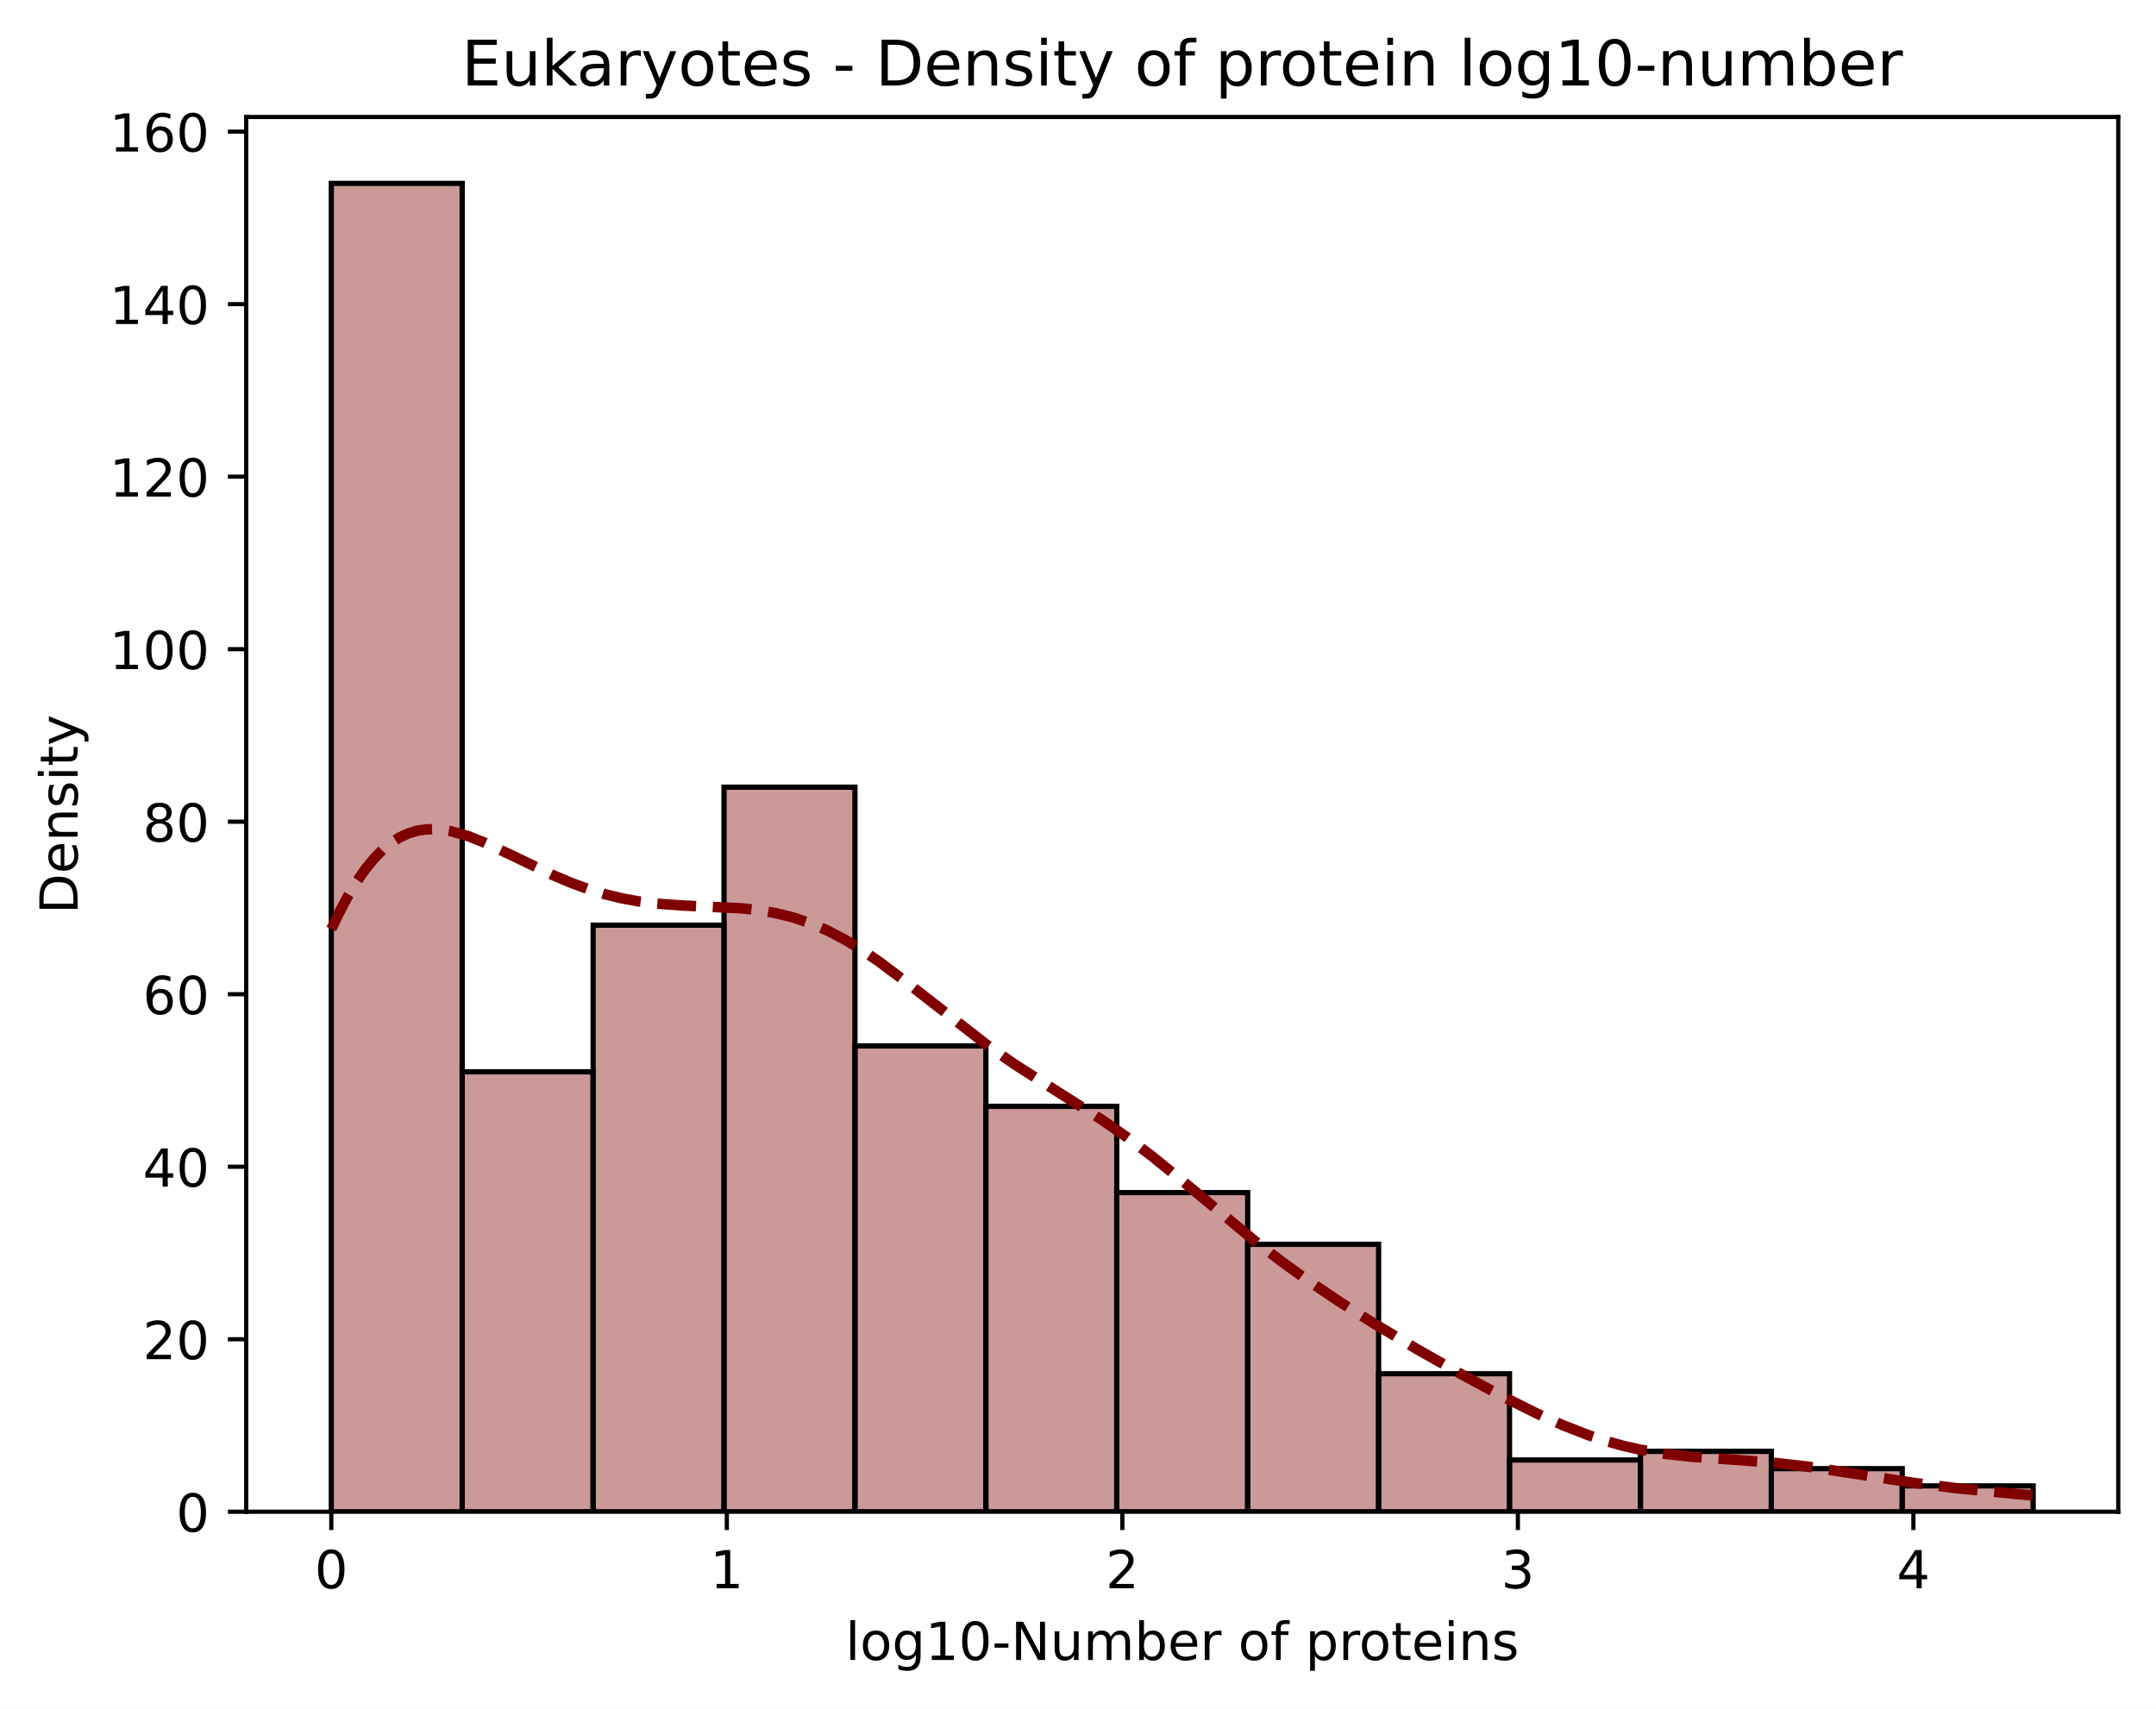
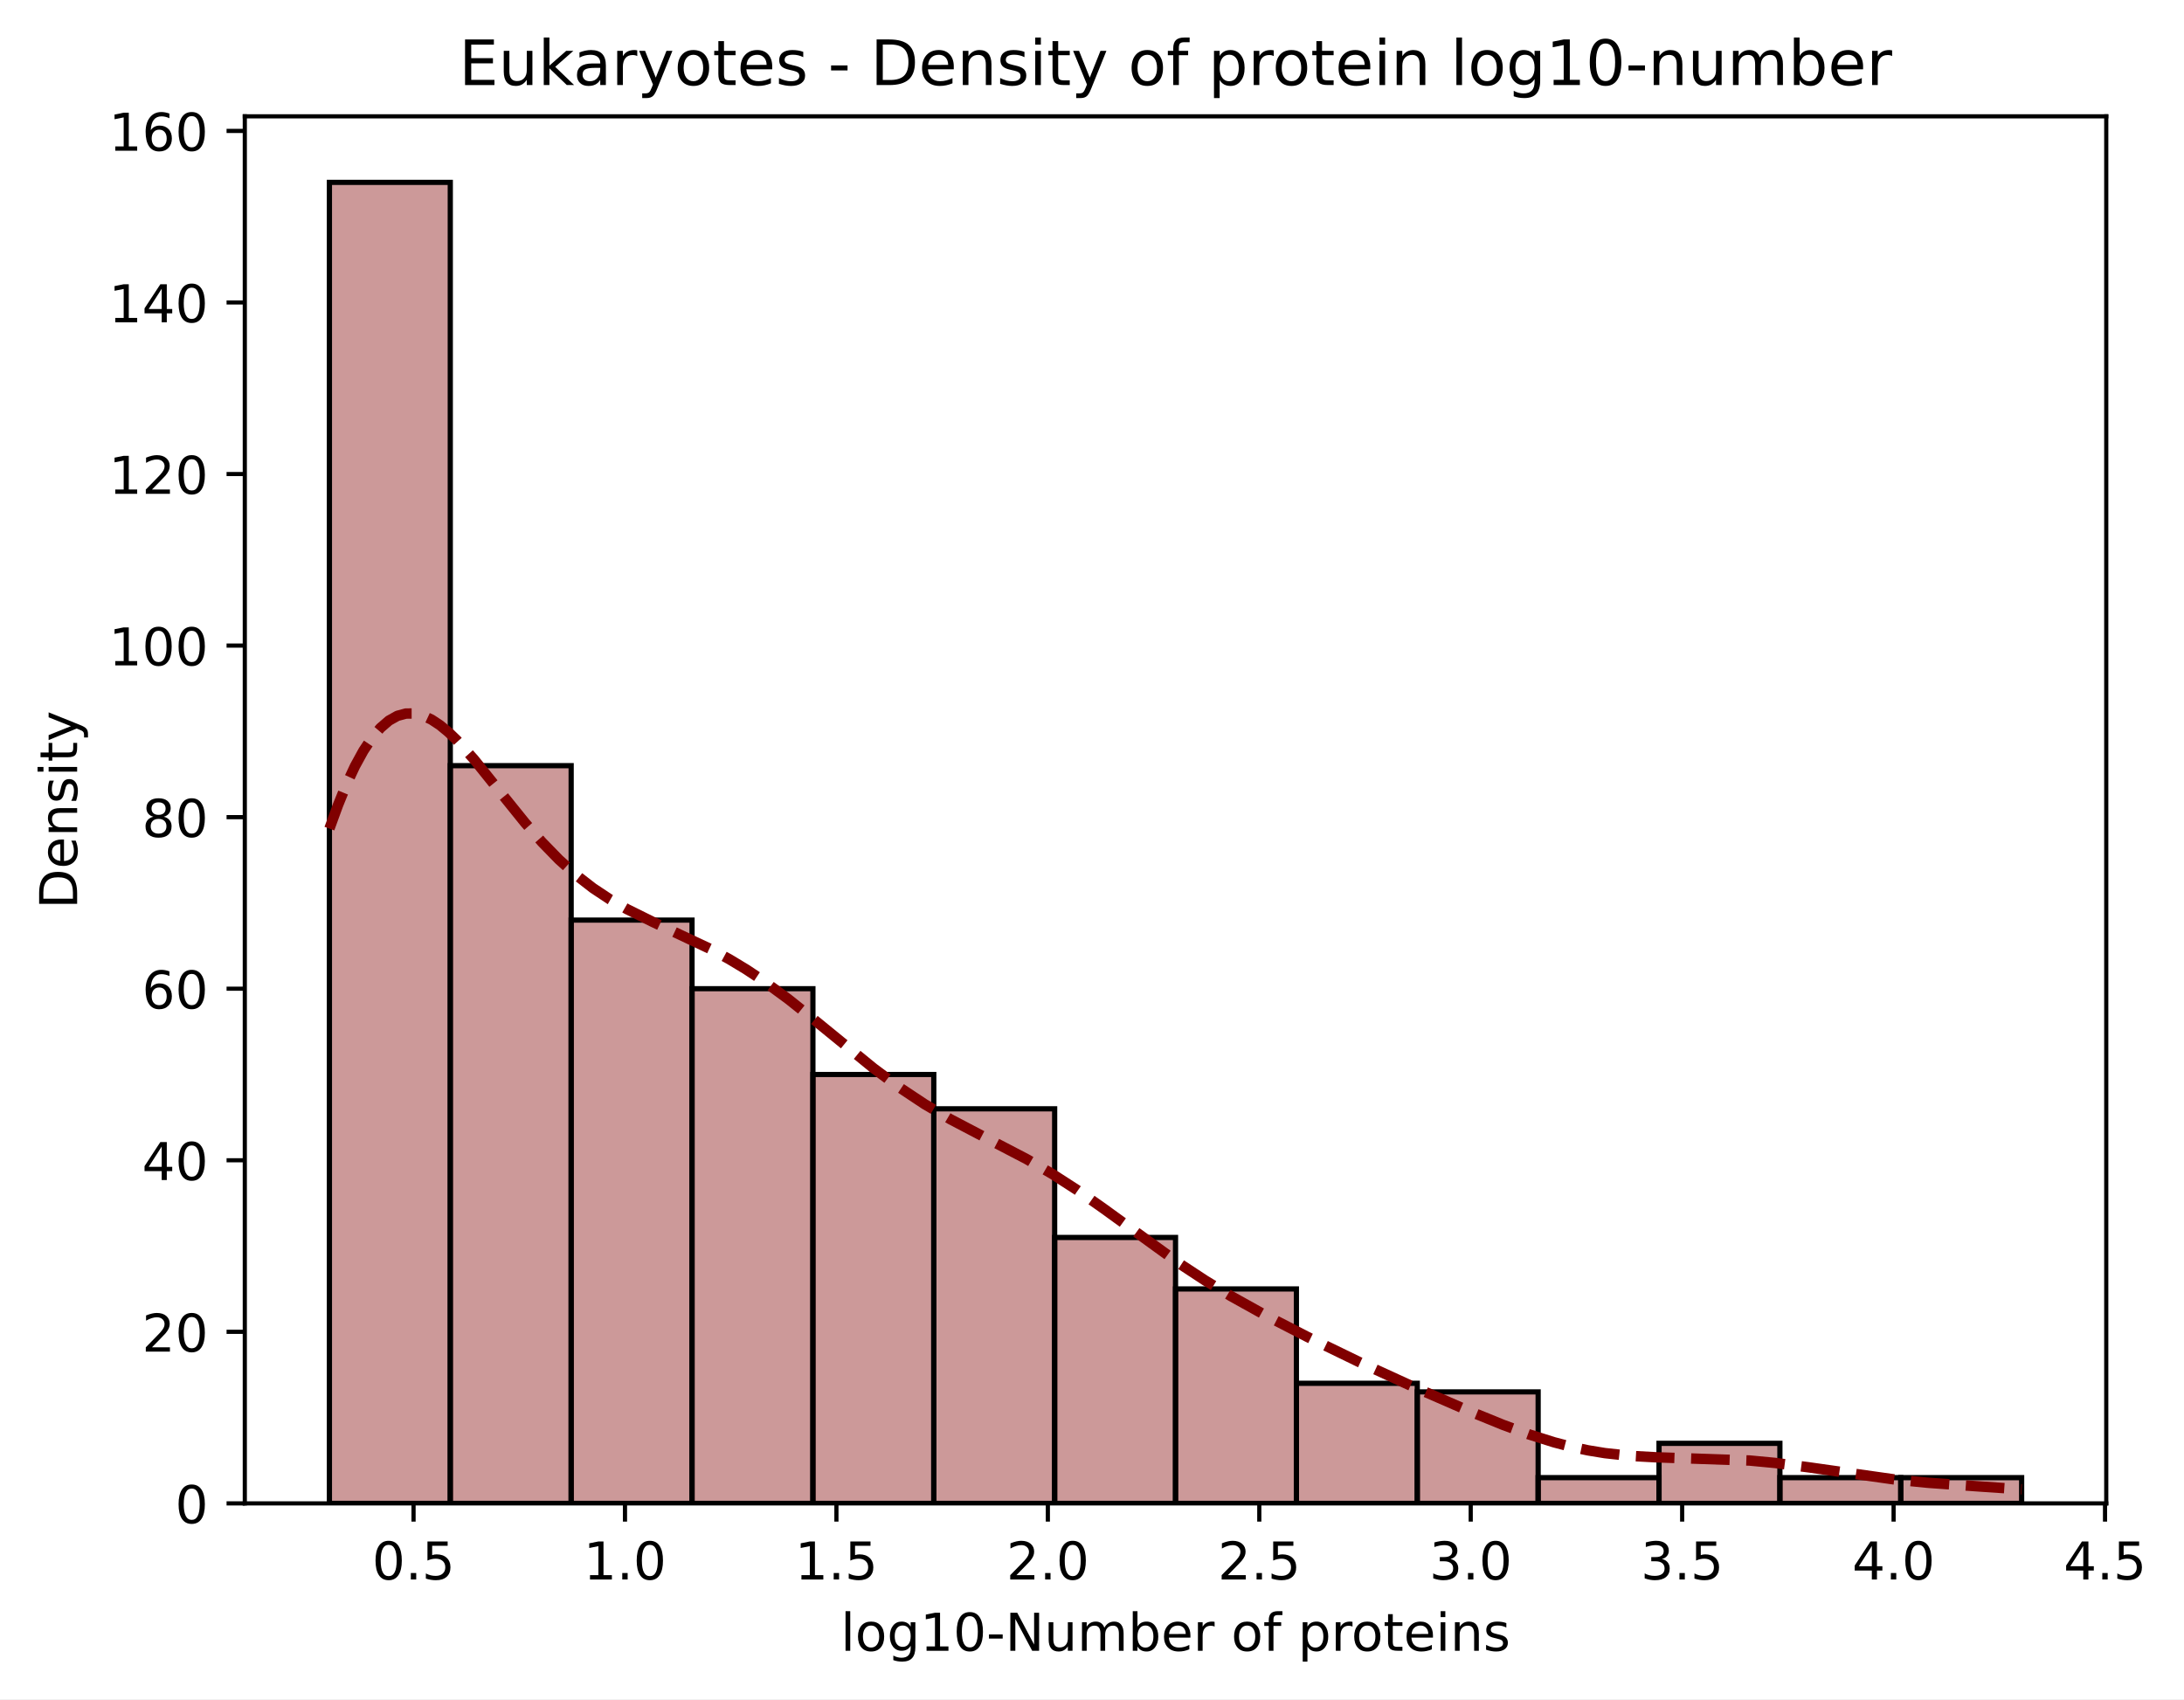
- <svg xmlns="http://www.w3.org/2000/svg" xmlns:xlink="http://www.w3.org/1999/xlink" width="411.286pt" height="325.986pt" viewBox="0 0 411.286 325.986" version="1.1">
+ <svg xmlns="http://www.w3.org/2000/svg" xmlns:xlink="http://www.w3.org/1999/xlink" width="419.002pt" height="325.986pt" viewBox="0 0 419.002 325.986" version="1.1">
  <defs>
    <style type="text/css">*{stroke-linejoin: round; stroke-linecap: butt}</style>
  </defs>
  <g id="figure_1">
    <g id="patch_1">
-       <path d="M 0 325.986  L 411.286 325.986  L 411.286 0  L 0 0  z " style="fill: #ffffff" />
+       <path d="M 0 325.986  L 419.002 325.986  L 419.002 0  L 0 0  z " style="fill: #ffffff" />
    </g>
    <g id="axes_1">
      <g id="patch_2">
        <path d="M 46.966 288.43  L 404.086 288.43  L 404.086 22.318  L 46.966 22.318  z " style="fill: #ffffff" />
      </g>
      <g id="patch_3">
-         <path d="M 63.198 288.43  L 88.172 288.43  L 88.172 34.99  L 63.198 34.99  z " clip-path="url(#p584d0500aa)" style="fill: #800000; fill-opacity: 0.4; stroke: #000000; stroke-linejoin: miter" />
+         <path d="M 63.198 288.43  L 86.388 288.43  L 86.388 34.99  L 63.198 34.99  z " clip-path="url(#p551169600a)" style="fill: #800000; fill-opacity: 0.4; stroke: #000000; stroke-linejoin: miter" />
      </g>
      <g id="patch_4">
-         <path d="M 88.172 288.43  L 113.145 288.43  L 113.145 204.499  L 88.172 204.499  z " clip-path="url(#p584d0500aa)" style="fill: #800000; fill-opacity: 0.4; stroke: #000000; stroke-linejoin: miter" />
+         <path d="M 86.388 288.43  L 109.578 288.43  L 109.578 146.899  L 86.388 146.899  z " clip-path="url(#p551169600a)" style="fill: #800000; fill-opacity: 0.4; stroke: #000000; stroke-linejoin: miter" />
      </g>
      <g id="patch_5">
-         <path d="M 113.145 288.43  L 138.119 288.43  L 138.119 176.522  L 113.145 176.522  z " clip-path="url(#p584d0500aa)" style="fill: #800000; fill-opacity: 0.4; stroke: #000000; stroke-linejoin: miter" />
+         <path d="M 109.578 288.43  L 132.767 288.43  L 132.767 176.522  L 109.578 176.522  z " clip-path="url(#p551169600a)" style="fill: #800000; fill-opacity: 0.4; stroke: #000000; stroke-linejoin: miter" />
      </g>
      <g id="patch_6">
-         <path d="M 138.119 288.43  L 163.092 288.43  L 163.092 150.19  L 138.119 150.19  z " clip-path="url(#p584d0500aa)" style="fill: #800000; fill-opacity: 0.4; stroke: #000000; stroke-linejoin: miter" />
+         <path d="M 132.767 288.43  L 155.957 288.43  L 155.957 189.687  L 132.767 189.687  z " clip-path="url(#p551169600a)" style="fill: #800000; fill-opacity: 0.4; stroke: #000000; stroke-linejoin: miter" />
      </g>
      <g id="patch_7">
-         <path d="M 163.092 288.43  L 188.065 288.43  L 188.065 199.562  L 163.092 199.562  z " clip-path="url(#p584d0500aa)" style="fill: #800000; fill-opacity: 0.4; stroke: #000000; stroke-linejoin: miter" />
+         <path d="M 155.957 288.43  L 179.146 288.43  L 179.146 206.144  L 155.957 206.144  z " clip-path="url(#p551169600a)" style="fill: #800000; fill-opacity: 0.4; stroke: #000000; stroke-linejoin: miter" />
      </g>
      <g id="patch_8">
-         <path d="M 188.065 288.43  L 213.039 288.43  L 213.039 211.082  L 188.065 211.082  z " clip-path="url(#p584d0500aa)" style="fill: #800000; fill-opacity: 0.4; stroke: #000000; stroke-linejoin: miter" />
+         <path d="M 179.146 288.43  L 202.336 288.43  L 202.336 212.727  L 179.146 212.727  z " clip-path="url(#p551169600a)" style="fill: #800000; fill-opacity: 0.4; stroke: #000000; stroke-linejoin: miter" />
      </g>
      <g id="patch_9">
-         <path d="M 213.039 288.43  L 238.012 288.43  L 238.012 227.539  L 213.039 227.539  z " clip-path="url(#p584d0500aa)" style="fill: #800000; fill-opacity: 0.4; stroke: #000000; stroke-linejoin: miter" />
+         <path d="M 202.336 288.43  L 225.526 288.43  L 225.526 237.413  L 202.336 237.413  z " clip-path="url(#p551169600a)" style="fill: #800000; fill-opacity: 0.4; stroke: #000000; stroke-linejoin: miter" />
      </g>
      <g id="patch_10">
-         <path d="M 238.012 288.43  L 262.986 288.43  L 262.986 237.413  L 238.012 237.413  z " clip-path="url(#p584d0500aa)" style="fill: #800000; fill-opacity: 0.4; stroke: #000000; stroke-linejoin: miter" />
+         <path d="M 225.526 288.43  L 248.715 288.43  L 248.715 247.287  L 225.526 247.287  z " clip-path="url(#p551169600a)" style="fill: #800000; fill-opacity: 0.4; stroke: #000000; stroke-linejoin: miter" />
      </g>
      <g id="patch_11">
-         <path d="M 262.986 288.43  L 287.959 288.43  L 287.959 262.099  L 262.986 262.099  z " clip-path="url(#p584d0500aa)" style="fill: #800000; fill-opacity: 0.4; stroke: #000000; stroke-linejoin: miter" />
+         <path d="M 248.715 288.43  L 271.905 288.43  L 271.905 265.39  L 248.715 265.39  z " clip-path="url(#p551169600a)" style="fill: #800000; fill-opacity: 0.4; stroke: #000000; stroke-linejoin: miter" />
      </g>
      <g id="patch_12">
-         <path d="M 287.959 288.43  L 312.933 288.43  L 312.933 278.556  L 287.959 278.556  z " clip-path="url(#p584d0500aa)" style="fill: #800000; fill-opacity: 0.4; stroke: #000000; stroke-linejoin: miter" />
+         <path d="M 271.905 288.43  L 295.094 288.43  L 295.094 267.036  L 271.905 267.036  z " clip-path="url(#p551169600a)" style="fill: #800000; fill-opacity: 0.4; stroke: #000000; stroke-linejoin: miter" />
      </g>
      <g id="patch_13">
-         <path d="M 312.933 288.43  L 337.906 288.43  L 337.906 276.91  L 312.933 276.91  z " clip-path="url(#p584d0500aa)" style="fill: #800000; fill-opacity: 0.4; stroke: #000000; stroke-linejoin: miter" />
+         <path d="M 295.094 288.43  L 318.284 288.43  L 318.284 283.493  L 295.094 283.493  z " clip-path="url(#p551169600a)" style="fill: #800000; fill-opacity: 0.4; stroke: #000000; stroke-linejoin: miter" />
      </g>
      <g id="patch_14">
-         <path d="M 337.906 288.43  L 362.879 288.43  L 362.879 280.202  L 337.906 280.202  z " clip-path="url(#p584d0500aa)" style="fill: #800000; fill-opacity: 0.4; stroke: #000000; stroke-linejoin: miter" />
+         <path d="M 318.284 288.43  L 341.474 288.43  L 341.474 276.91  L 318.284 276.91  z " clip-path="url(#p551169600a)" style="fill: #800000; fill-opacity: 0.4; stroke: #000000; stroke-linejoin: miter" />
      </g>
      <g id="patch_15">
-         <path d="M 362.879 288.43  L 387.853 288.43  L 387.853 283.493  L 362.879 283.493  z " clip-path="url(#p584d0500aa)" style="fill: #800000; fill-opacity: 0.4; stroke: #000000; stroke-linejoin: miter" />
+         <path d="M 341.474 288.43  L 364.663 288.43  L 364.663 283.493  L 341.474 283.493  z " clip-path="url(#p551169600a)" style="fill: #800000; fill-opacity: 0.4; stroke: #000000; stroke-linejoin: miter" />
+       </g>
+       <g id="patch_16">
+         <path d="M 364.663 288.43  L 387.853 288.43  L 387.853 283.493  L 364.663 283.493  z " clip-path="url(#p551169600a)" style="fill: #800000; fill-opacity: 0.4; stroke: #000000; stroke-linejoin: miter" />
      </g>
      <g id="matplotlib.axis_1">
        <g id="xtick_1">
          <g id="line2d_1">
            <defs>
-               <path id="m867c0cef15" d="M 0 0  L 0 3.5  " style="stroke: #000000; stroke-width: 0.8" />
+               <path id="m36fbc44c74" d="M 0 0  L 0 3.5  " style="stroke: #000000; stroke-width: 0.8" />
            </defs>
            <g>
-               <use xlink:href="#m867c0cef15" x="63.198" y="288.43" style="stroke: #000000; stroke-width: 0.8" />
+               <use xlink:href="#m36fbc44c74" x="79.34" y="288.43" style="stroke: #000000; stroke-width: 0.8" />
            </g>
          </g>
          <g id="text_1">
-             <g transform="translate(60.0171 303.0286) scale(0.1 -0.1)">
+             <g transform="translate(71.38875 303.0286) scale(0.1 -0.1)">
              <defs>
                <path id="DejaVuSans-30" d="M 2034 4250  Q 1547 4250 1301 3770  Q 1056 3291 1056 2328  Q 1056 1369 1301 889  Q 1547 409 2034 409  Q 2525 409 2770 889  Q 3016 1369 3016 2328  Q 3016 3291 2770 3770  Q 2525 4250 2034 4250  z M 2034 4750  Q 2819 4750 3233 4129  Q 3647 3509 3647 2328  Q 3647 1150 3233 529  Q 2819 -91 2034 -91  Q 1250 -91 836 529  Q 422 1150 422 2328  Q 422 3509 836 4129  Q 1250 4750 2034 4750  z " transform="scale(0.015625)" />
+                 <path id="DejaVuSans-2e" d="M 684 794  L 1344 794  L 1344 0  L 684 0  L 684 794  z " transform="scale(0.015625)" />
+                 <path id="DejaVuSans-35" d="M 691 4666  L 3169 4666  L 3169 4134  L 1269 4134  L 1269 2991  Q 1406 3038 1543 3061  Q 1681 3084 1819 3084  Q 2600 3084 3056 2656  Q 3513 2228 3513 1497  Q 3513 744 3044 326  Q 2575 -91 1722 -91  Q 1428 -91 1123 -41  Q 819 9 494 109  L 494 744  Q 775 591 1075 516  Q 1375 441 1709 441  Q 2250 441 2565 725  Q 2881 1009 2881 1497  Q 2881 1984 2565 2268  Q 2250 2553 1709 2553  Q 1456 2553 1204 2497  Q 953 2441 691 2322  L 691 4666  z " transform="scale(0.015625)" />
              </defs>
              <use xlink:href="#DejaVuSans-30" />
+               <use xlink:href="#DejaVuSans-2e" x="63.623" />
+               <use xlink:href="#DejaVuSans-35" x="95.41" />
            </g>
          </g>
        </g>
        <g id="xtick_2">
          <g id="line2d_2">
            <g>
-               <use xlink:href="#m867c0cef15" x="138.651" y="288.43" style="stroke: #000000; stroke-width: 0.8" />
+               <use xlink:href="#m36fbc44c74" x="119.904" y="288.43" style="stroke: #000000; stroke-width: 0.8" />
            </g>
          </g>
          <g id="text_2">
-             <g transform="translate(135.4693 303.0286) scale(0.1 -0.1)">
+             <g transform="translate(111.9525 303.0286) scale(0.1 -0.1)">
              <defs>
                <path id="DejaVuSans-31" d="M 794 531  L 1825 531  L 1825 4091  L 703 3866  L 703 4441  L 1819 4666  L 2450 4666  L 2450 531  L 3481 531  L 3481 0  L 794 0  L 794 531  z " transform="scale(0.015625)" />
              </defs>
              <use xlink:href="#DejaVuSans-31" />
+               <use xlink:href="#DejaVuSans-2e" x="63.623" />
+               <use xlink:href="#DejaVuSans-30" x="95.41" />
            </g>
          </g>
        </g>
        <g id="xtick_3">
          <g id="line2d_3">
            <g>
-               <use xlink:href="#m867c0cef15" x="214.103" y="288.43" style="stroke: #000000; stroke-width: 0.8" />
+               <use xlink:href="#m36fbc44c74" x="160.468" y="288.43" style="stroke: #000000; stroke-width: 0.8" />
            </g>
          </g>
          <g id="text_3">
-             <g transform="translate(210.9215 303.0286) scale(0.1 -0.1)">
-               <defs>
-                 <path id="DejaVuSans-32" d="M 1228 531  L 3431 531  L 3431 0  L 469 0  L 469 531  Q 828 903 1448 1529  Q 2069 2156 2228 2338  Q 2531 2678 2651 2914  Q 2772 3150 2772 3378  Q 2772 3750 2511 3984  Q 2250 4219 1831 4219  Q 1534 4219 1204 4116  Q 875 4013 500 3803  L 500 4441  Q 881 4594 1212 4672  Q 1544 4750 1819 4750  Q 2544 4750 2975 4387  Q 3406 4025 3406 3419  Q 3406 3131 3298 2873  Q 3191 2616 2906 2266  Q 2828 2175 2409 1742  Q 1991 1309 1228 531  z " transform="scale(0.015625)" />
-               </defs>
-               <use xlink:href="#DejaVuSans-32" />
+             <g transform="translate(152.5163 303.0286) scale(0.1 -0.1)">
+               <use xlink:href="#DejaVuSans-31" />
+               <use xlink:href="#DejaVuSans-2e" x="63.623" />
+               <use xlink:href="#DejaVuSans-35" x="95.41" />
            </g>
          </g>
        </g>
        <g id="xtick_4">
          <g id="line2d_4">
            <g>
-               <use xlink:href="#m867c0cef15" x="289.555" y="288.43" style="stroke: #000000; stroke-width: 0.8" />
+               <use xlink:href="#m36fbc44c74" x="201.032" y="288.43" style="stroke: #000000; stroke-width: 0.8" />
            </g>
          </g>
          <g id="text_4">
-             <g transform="translate(286.3736 303.0286) scale(0.1 -0.1)">
-               <defs>
-                 <path id="DejaVuSans-33" d="M 2597 2516  Q 3050 2419 3304 2112  Q 3559 1806 3559 1356  Q 3559 666 3084 287  Q 2609 -91 1734 -91  Q 1441 -91 1130 -33  Q 819 25 488 141  L 488 750  Q 750 597 1062 519  Q 1375 441 1716 441  Q 2309 441 2620 675  Q 2931 909 2931 1356  Q 2931 1769 2642 2001  Q 2353 2234 1838 2234  L 1294 2234  L 1294 2753  L 1863 2753  Q 2328 2753 2575 2939  Q 2822 3125 2822 3475  Q 2822 3834 2567 4026  Q 2313 4219 1838 4219  Q 1578 4219 1281 4162  Q 984 4106 628 3988  L 628 4550  Q 988 4650 1302 4700  Q 1616 4750 1894 4750  Q 2613 4750 3031 4423  Q 3450 4097 3450 3541  Q 3450 3153 3228 2886  Q 3006 2619 2597 2516  z " transform="scale(0.015625)" />
-               </defs>
-               <use xlink:href="#DejaVuSans-33" />
+             <g transform="translate(193.0801 303.0286) scale(0.1 -0.1)">
+               <defs>
+                 <path id="DejaVuSans-32" d="M 1228 531  L 3431 531  L 3431 0  L 469 0  L 469 531  Q 828 903 1448 1529  Q 2069 2156 2228 2338  Q 2531 2678 2651 2914  Q 2772 3150 2772 3378  Q 2772 3750 2511 3984  Q 2250 4219 1831 4219  Q 1534 4219 1204 4116  Q 875 4013 500 3803  L 500 4441  Q 881 4594 1212 4672  Q 1544 4750 1819 4750  Q 2544 4750 2975 4387  Q 3406 4025 3406 3419  Q 3406 3131 3298 2873  Q 3191 2616 2906 2266  Q 2828 2175 2409 1742  Q 1991 1309 1228 531  z " transform="scale(0.015625)" />
+               </defs>
+               <use xlink:href="#DejaVuSans-32" />
+               <use xlink:href="#DejaVuSans-2e" x="63.623" />
+               <use xlink:href="#DejaVuSans-30" x="95.41" />
            </g>
          </g>
        </g>
        <g id="xtick_5">
          <g id="line2d_5">
            <g>
-               <use xlink:href="#m867c0cef15" x="365.007" y="288.43" style="stroke: #000000; stroke-width: 0.8" />
+               <use xlink:href="#m36fbc44c74" x="241.596" y="288.43" style="stroke: #000000; stroke-width: 0.8" />
            </g>
          </g>
          <g id="text_5">
-             <g transform="translate(361.8258 303.0286) scale(0.1 -0.1)">
+             <g transform="translate(233.6439 303.0286) scale(0.1 -0.1)">
+               <use xlink:href="#DejaVuSans-32" />
+               <use xlink:href="#DejaVuSans-2e" x="63.623" />
+               <use xlink:href="#DejaVuSans-35" x="95.41" />
+             </g>
+           </g>
+         </g>
+         <g id="xtick_6">
+           <g id="line2d_6">
+             <g>
+               <use xlink:href="#m36fbc44c74" x="282.159" y="288.43" style="stroke: #000000; stroke-width: 0.8" />
+             </g>
+           </g>
+           <g id="text_6">
+             <g transform="translate(274.2077 303.0286) scale(0.1 -0.1)">
+               <defs>
+                 <path id="DejaVuSans-33" d="M 2597 2516  Q 3050 2419 3304 2112  Q 3559 1806 3559 1356  Q 3559 666 3084 287  Q 2609 -91 1734 -91  Q 1441 -91 1130 -33  Q 819 25 488 141  L 488 750  Q 750 597 1062 519  Q 1375 441 1716 441  Q 2309 441 2620 675  Q 2931 909 2931 1356  Q 2931 1769 2642 2001  Q 2353 2234 1838 2234  L 1294 2234  L 1294 2753  L 1863 2753  Q 2328 2753 2575 2939  Q 2822 3125 2822 3475  Q 2822 3834 2567 4026  Q 2313 4219 1838 4219  Q 1578 4219 1281 4162  Q 984 4106 628 3988  L 628 4550  Q 988 4650 1302 4700  Q 1616 4750 1894 4750  Q 2613 4750 3031 4423  Q 3450 4097 3450 3541  Q 3450 3153 3228 2886  Q 3006 2619 2597 2516  z " transform="scale(0.015625)" />
+               </defs>
+               <use xlink:href="#DejaVuSans-33" />
+               <use xlink:href="#DejaVuSans-2e" x="63.623" />
+               <use xlink:href="#DejaVuSans-30" x="95.41" />
+             </g>
+           </g>
+         </g>
+         <g id="xtick_7">
+           <g id="line2d_7">
+             <g>
+               <use xlink:href="#m36fbc44c74" x="322.723" y="288.43" style="stroke: #000000; stroke-width: 0.8" />
+             </g>
+           </g>
+           <g id="text_7">
+             <g transform="translate(314.7715 303.0286) scale(0.1 -0.1)">
+               <use xlink:href="#DejaVuSans-33" />
+               <use xlink:href="#DejaVuSans-2e" x="63.623" />
+               <use xlink:href="#DejaVuSans-35" x="95.41" />
+             </g>
+           </g>
+         </g>
+         <g id="xtick_8">
+           <g id="line2d_8">
+             <g>
+               <use xlink:href="#m36fbc44c74" x="363.287" y="288.43" style="stroke: #000000; stroke-width: 0.8" />
+             </g>
+           </g>
+           <g id="text_8">
+             <g transform="translate(355.3353 303.0286) scale(0.1 -0.1)">
              <defs>
                <path id="DejaVuSans-34" d="M 2419 4116  L 825 1625  L 2419 1625  L 2419 4116  z M 2253 4666  L 3047 4666  L 3047 1625  L 3713 1625  L 3713 1100  L 3047 1100  L 3047 0  L 2419 0  L 2419 1100  L 313 1100  L 313 1709  L 2253 4666  z " transform="scale(0.015625)" />
              </defs>
              <use xlink:href="#DejaVuSans-34" />
-             </g>
-           </g>
-         </g>
-         <g id="text_6">
+               <use xlink:href="#DejaVuSans-2e" x="63.623" />
+               <use xlink:href="#DejaVuSans-30" x="95.41" />
+             </g>
+           </g>
+         </g>
+         <g id="xtick_9">
+           <g id="line2d_9">
+             <g>
+               <use xlink:href="#m36fbc44c74" x="403.851" y="288.43" style="stroke: #000000; stroke-width: 0.8" />
+             </g>
+           </g>
+           <g id="text_9">
+             <g transform="translate(395.8991 303.0286) scale(0.1 -0.1)">
+               <use xlink:href="#DejaVuSans-34" />
+               <use xlink:href="#DejaVuSans-2e" x="63.623" />
+               <use xlink:href="#DejaVuSans-35" x="95.41" />
+             </g>
+           </g>
+         </g>
+         <g id="text_10">
          <g transform="translate(161.2772 316.7067) scale(0.1 -0.1)">
            <defs>
              <path id="DejaVuSans-6c" d="M 603 4863  L 1178 4863  L 1178 0  L 603 0  L 603 4863  z " transform="scale(0.015625)" />
              <path id="DejaVuSans-6f" d="M 1959 3097  Q 1497 3097 1228 2736  Q 959 2375 959 1747  Q 959 1119 1226 758  Q 1494 397 1959 397  Q 2419 397 2687 759  Q 2956 1122 2956 1747  Q 2956 2369 2687 2733  Q 2419 3097 1959 3097  z M 1959 3584  Q 2709 3584 3137 3096  Q 3566 2609 3566 1747  Q 3566 888 3137 398  Q 2709 -91 1959 -91  Q 1206 -91 779 398  Q 353 888 353 1747  Q 353 2609 779 3096  Q 1206 3584 1959 3584  z " transform="scale(0.015625)" />
              <path id="DejaVuSans-67" d="M 2906 1791  Q 2906 2416 2648 2759  Q 2391 3103 1925 3103  Q 1463 3103 1205 2759  Q 947 2416 947 1791  Q 947 1169 1205 825  Q 1463 481 1925 481  Q 2391 481 2648 825  Q 2906 1169 2906 1791  z M 3481 434  Q 3481 -459 3084 -895  Q 2688 -1331 1869 -1331  Q 1566 -1331 1297 -1286  Q 1028 -1241 775 -1147  L 775 -588  Q 1028 -725 1275 -790  Q 1522 -856 1778 -856  Q 2344 -856 2625 -561  Q 2906 -266 2906 331  L 2906 616  Q 2728 306 2450 153  Q 2172 0 1784 0  Q 1141 0 747 490  Q 353 981 353 1791  Q 353 2603 747 3093  Q 1141 3584 1784 3584  Q 2172 3584 2450 3431  Q 2728 3278 2906 2969  L 2906 3500  L 3481 3500  L 3481 434  z " transform="scale(0.015625)" />
              <path id="DejaVuSans-2d" d="M 313 2009  L 1997 2009  L 1997 1497  L 313 1497  L 313 2009  z " transform="scale(0.015625)" />
              <path id="DejaVuSans-4e" d="M 628 4666  L 1478 4666  L 3547 763  L 3547 4666  L 4159 4666  L 4159 0  L 3309 0  L 1241 3903  L 1241 0  L 628 0  L 628 4666  z " transform="scale(0.015625)" />
              <path id="DejaVuSans-75" d="M 544 1381  L 544 3500  L 1119 3500  L 1119 1403  Q 1119 906 1312 657  Q 1506 409 1894 409  Q 2359 409 2629 706  Q 2900 1003 2900 1516  L 2900 3500  L 3475 3500  L 3475 0  L 2900 0  L 2900 538  Q 2691 219 2414 64  Q 2138 -91 1772 -91  Q 1169 -91 856 284  Q 544 659 544 1381  z M 1991 3584  L 1991 3584  z " transform="scale(0.015625)" />
              <path id="DejaVuSans-6d" d="M 3328 2828  Q 3544 3216 3844 3400  Q 4144 3584 4550 3584  Q 5097 3584 5394 3201  Q 5691 2819 5691 2113  L 5691 0  L 5113 0  L 5113 2094  Q 5113 2597 4934 2840  Q 4756 3084 4391 3084  Q 3944 3084 3684 2787  Q 3425 2491 3425 1978  L 3425 0  L 2847 0  L 2847 2094  Q 2847 2600 2669 2842  Q 2491 3084 2119 3084  Q 1678 3084 1418 2786  Q 1159 2488 1159 1978  L 1159 0  L 581 0  L 581 3500  L 1159 3500  L 1159 2956  Q 1356 3278 1631 3431  Q 1906 3584 2284 3584  Q 2666 3584 2933 3390  Q 3200 3197 3328 2828  z " transform="scale(0.015625)" />
              <path id="DejaVuSans-62" d="M 3116 1747  Q 3116 2381 2855 2742  Q 2594 3103 2138 3103  Q 1681 3103 1420 2742  Q 1159 2381 1159 1747  Q 1159 1113 1420 752  Q 1681 391 2138 391  Q 2594 391 2855 752  Q 3116 1113 3116 1747  z M 1159 2969  Q 1341 3281 1617 3432  Q 1894 3584 2278 3584  Q 2916 3584 3314 3078  Q 3713 2572 3713 1747  Q 3713 922 3314 415  Q 2916 -91 2278 -91  Q 1894 -91 1617 61  Q 1341 213 1159 525  L 1159 0  L 581 0  L 581 4863  L 1159 4863  L 1159 2969  z " transform="scale(0.015625)" />
              <path id="DejaVuSans-65" d="M 3597 1894  L 3597 1613  L 953 1613  Q 991 1019 1311 708  Q 1631 397 2203 397  Q 2534 397 2845 478  Q 3156 559 3463 722  L 3463 178  Q 3153 47 2828 -22  Q 2503 -91 2169 -91  Q 1331 -91 842 396  Q 353 884 353 1716  Q 353 2575 817 3079  Q 1281 3584 2069 3584  Q 2775 3584 3186 3129  Q 3597 2675 3597 1894  z M 3022 2063  Q 3016 2534 2758 2815  Q 2500 3097 2075 3097  Q 1594 3097 1305 2825  Q 1016 2553 972 2059  L 3022 2063  z " transform="scale(0.015625)" />
              <path id="DejaVuSans-72" d="M 2631 2963  Q 2534 3019 2420 3045  Q 2306 3072 2169 3072  Q 1681 3072 1420 2755  Q 1159 2438 1159 1844  L 1159 0  L 581 0  L 581 3500  L 1159 3500  L 1159 2956  Q 1341 3275 1631 3429  Q 1922 3584 2338 3584  Q 2397 3584 2469 3576  Q 2541 3569 2628 3553  L 2631 2963  z " transform="scale(0.015625)" />
              <path id="DejaVuSans-20" transform="scale(0.015625)" />
              <path id="DejaVuSans-66" d="M 2375 4863  L 2375 4384  L 1825 4384  Q 1516 4384 1395 4259  Q 1275 4134 1275 3809  L 1275 3500  L 2222 3500  L 2222 3053  L 1275 3053  L 1275 0  L 697 0  L 697 3053  L 147 3053  L 147 3500  L 697 3500  L 697 3744  Q 697 4328 969 4595  Q 1241 4863 1831 4863  L 2375 4863  z " transform="scale(0.015625)" />
              <path id="DejaVuSans-70" d="M 1159 525  L 1159 -1331  L 581 -1331  L 581 3500  L 1159 3500  L 1159 2969  Q 1341 3281 1617 3432  Q 1894 3584 2278 3584  Q 2916 3584 3314 3078  Q 3713 2572 3713 1747  Q 3713 922 3314 415  Q 2916 -91 2278 -91  Q 1894 -91 1617 61  Q 1341 213 1159 525  z M 3116 1747  Q 3116 2381 2855 2742  Q 2594 3103 2138 3103  Q 1681 3103 1420 2742  Q 1159 2381 1159 1747  Q 1159 1113 1420 752  Q 1681 391 2138 391  Q 2594 391 2855 752  Q 3116 1113 3116 1747  z " transform="scale(0.015625)" />
              <path id="DejaVuSans-74" d="M 1172 4494  L 1172 3500  L 2356 3500  L 2356 3053  L 1172 3053  L 1172 1153  Q 1172 725 1289 603  Q 1406 481 1766 481  L 2356 481  L 2356 0  L 1766 0  Q 1100 0 847 248  Q 594 497 594 1153  L 594 3053  L 172 3053  L 172 3500  L 594 3500  L 594 4494  L 1172 4494  z " transform="scale(0.015625)" />
              <path id="DejaVuSans-69" d="M 603 3500  L 1178 3500  L 1178 0  L 603 0  L 603 3500  z M 603 4863  L 1178 4863  L 1178 4134  L 603 4134  L 603 4863  z " transform="scale(0.015625)" />
              <path id="DejaVuSans-6e" d="M 3513 2113  L 3513 0  L 2938 0  L 2938 2094  Q 2938 2591 2744 2837  Q 2550 3084 2163 3084  Q 1697 3084 1428 2787  Q 1159 2491 1159 1978  L 1159 0  L 581 0  L 581 3500  L 1159 3500  L 1159 2956  Q 1366 3272 1645 3428  Q 1925 3584 2291 3584  Q 2894 3584 3203 3211  Q 3513 2838 3513 2113  z " transform="scale(0.015625)" />
              <path id="DejaVuSans-73" d="M 2834 3397  L 2834 2853  Q 2591 2978 2328 3040  Q 2066 3103 1784 3103  Q 1356 3103 1142 2972  Q 928 2841 928 2578  Q 928 2378 1081 2264  Q 1234 2150 1697 2047  L 1894 2003  Q 2506 1872 2764 1633  Q 3022 1394 3022 966  Q 3022 478 2636 193  Q 2250 -91 1575 -91  Q 1294 -91 989 -36  Q 684 19 347 128  L 347 722  Q 666 556 975 473  Q 1284 391 1588 391  Q 1994 391 2212 530  Q 2431 669 2431 922  Q 2431 1156 2273 1281  Q 2116 1406 1581 1522  L 1381 1569  Q 847 1681 609 1914  Q 372 2147 372 2553  Q 372 3047 722 3315  Q 1072 3584 1716 3584  Q 2034 3584 2315 3537  Q 2597 3491 2834 3397  z " transform="scale(0.015625)" />
            </defs>
            <use xlink:href="#DejaVuSans-6c" />
            <use xlink:href="#DejaVuSans-6f" x="27.783" />
            <use xlink:href="#DejaVuSans-67" x="88.965" />
            <use xlink:href="#DejaVuSans-31" x="152.441" />
            <use xlink:href="#DejaVuSans-30" x="216.064" />
            <use xlink:href="#DejaVuSans-2d" x="279.688" />
            <use xlink:href="#DejaVuSans-4e" x="315.771" />
            <use xlink:href="#DejaVuSans-75" x="390.576" />
            <use xlink:href="#DejaVuSans-6d" x="453.955" />
            <use xlink:href="#DejaVuSans-62" x="551.367" />
            <use xlink:href="#DejaVuSans-65" x="614.844" />
            <use xlink:href="#DejaVuSans-72" x="676.367" />
            <use xlink:href="#DejaVuSans-20" x="717.48" />
            <use xlink:href="#DejaVuSans-6f" x="749.268" />
            <use xlink:href="#DejaVuSans-66" x="810.449" />
            <use xlink:href="#DejaVuSans-20" x="845.654" />
            <use xlink:href="#DejaVuSans-70" x="877.441" />
            <use xlink:href="#DejaVuSans-72" x="940.918" />
            <use xlink:href="#DejaVuSans-6f" x="979.781" />
            <use xlink:href="#DejaVuSans-74" x="1040.963" />
            <use xlink:href="#DejaVuSans-65" x="1080.172" />
            <use xlink:href="#DejaVuSans-69" x="1141.695" />
            <use xlink:href="#DejaVuSans-6e" x="1169.479" />
            <use xlink:href="#DejaVuSans-73" x="1232.857" />
          </g>
        </g>
      </g>
      <g id="matplotlib.axis_2">
        <g id="ytick_1">
-           <g id="line2d_6">
+           <g id="line2d_10">
            <defs>
-               <path id="m8a63b50fe3" d="M 0 0  L -3.5 0  " style="stroke: #000000; stroke-width: 0.8" />
+               <path id="m4e172f8798" d="M 0 0  L -3.5 0  " style="stroke: #000000; stroke-width: 0.8" />
            </defs>
            <g>
-               <use xlink:href="#m8a63b50fe3" x="46.966" y="288.43" style="stroke: #000000; stroke-width: 0.8" />
-             </g>
-           </g>
-           <g id="text_7">
+               <use xlink:href="#m4e172f8798" x="46.966" y="288.43" style="stroke: #000000; stroke-width: 0.8" />
+             </g>
+           </g>
+           <g id="text_11">
            <g transform="translate(33.60312 292.2293) scale(0.1 -0.1)">
              <use xlink:href="#DejaVuSans-30" />
            </g>
          </g>
        </g>
        <g id="ytick_2">
-           <g id="line2d_7">
-             <g>
-               <use xlink:href="#m8a63b50fe3" x="46.966" y="255.516" style="stroke: #000000; stroke-width: 0.8" />
-             </g>
-           </g>
-           <g id="text_8">
+           <g id="line2d_11">
+             <g>
+               <use xlink:href="#m4e172f8798" x="46.966" y="255.516" style="stroke: #000000; stroke-width: 0.8" />
+             </g>
+           </g>
+           <g id="text_12">
            <g transform="translate(27.24063 259.3151) scale(0.1 -0.1)">
              <use xlink:href="#DejaVuSans-32" />
              <use xlink:href="#DejaVuSans-30" x="63.623" />
            </g>
          </g>
        </g>
        <g id="ytick_3">
-           <g id="line2d_8">
-             <g>
-               <use xlink:href="#m8a63b50fe3" x="46.966" y="222.602" style="stroke: #000000; stroke-width: 0.8" />
-             </g>
-           </g>
-           <g id="text_9">
+           <g id="line2d_12">
+             <g>
+               <use xlink:href="#m4e172f8798" x="46.966" y="222.602" style="stroke: #000000; stroke-width: 0.8" />
+             </g>
+           </g>
+           <g id="text_13">
            <g transform="translate(27.24063 226.4008) scale(0.1 -0.1)">
              <use xlink:href="#DejaVuSans-34" />
              <use xlink:href="#DejaVuSans-30" x="63.623" />
            </g>
          </g>
        </g>
        <g id="ytick_4">
-           <g id="line2d_9">
-             <g>
-               <use xlink:href="#m8a63b50fe3" x="46.966" y="189.687" style="stroke: #000000; stroke-width: 0.8" />
-             </g>
-           </g>
-           <g id="text_10">
+           <g id="line2d_13">
+             <g>
+               <use xlink:href="#m4e172f8798" x="46.966" y="189.687" style="stroke: #000000; stroke-width: 0.8" />
+             </g>
+           </g>
+           <g id="text_14">
            <g transform="translate(27.24063 193.4865) scale(0.1 -0.1)">
              <defs>
                <path id="DejaVuSans-36" d="M 2113 2584  Q 1688 2584 1439 2293  Q 1191 2003 1191 1497  Q 1191 994 1439 701  Q 1688 409 2113 409  Q 2538 409 2786 701  Q 3034 994 3034 1497  Q 3034 2003 2786 2293  Q 2538 2584 2113 2584  z M 3366 4563  L 3366 3988  Q 3128 4100 2886 4159  Q 2644 4219 2406 4219  Q 1781 4219 1451 3797  Q 1122 3375 1075 2522  Q 1259 2794 1537 2939  Q 1816 3084 2150 3084  Q 2853 3084 3261 2657  Q 3669 2231 3669 1497  Q 3669 778 3244 343  Q 2819 -91 2113 -91  Q 1303 -91 875 529  Q 447 1150 447 2328  Q 447 3434 972 4092  Q 1497 4750 2381 4750  Q 2619 4750 2861 4703  Q 3103 4656 3366 4563  z " transform="scale(0.015625)" />
              </defs>
              <use xlink:href="#DejaVuSans-36" />
              <use xlink:href="#DejaVuSans-30" x="63.623" />
            </g>
          </g>
        </g>
        <g id="ytick_5">
-           <g id="line2d_10">
-             <g>
-               <use xlink:href="#m8a63b50fe3" x="46.966" y="156.773" style="stroke: #000000; stroke-width: 0.8" />
-             </g>
-           </g>
-           <g id="text_11">
+           <g id="line2d_14">
+             <g>
+               <use xlink:href="#m4e172f8798" x="46.966" y="156.773" style="stroke: #000000; stroke-width: 0.8" />
+             </g>
+           </g>
+           <g id="text_15">
            <g transform="translate(27.24063 160.5722) scale(0.1 -0.1)">
              <defs>
                <path id="DejaVuSans-38" d="M 2034 2216  Q 1584 2216 1326 1975  Q 1069 1734 1069 1313  Q 1069 891 1326 650  Q 1584 409 2034 409  Q 2484 409 2743 651  Q 3003 894 3003 1313  Q 3003 1734 2745 1975  Q 2488 2216 2034 2216  z M 1403 2484  Q 997 2584 770 2862  Q 544 3141 544 3541  Q 544 4100 942 4425  Q 1341 4750 2034 4750  Q 2731 4750 3128 4425  Q 3525 4100 3525 3541  Q 3525 3141 3298 2862  Q 3072 2584 2669 2484  Q 3125 2378 3379 2068  Q 3634 1759 3634 1313  Q 3634 634 3220 271  Q 2806 -91 2034 -91  Q 1263 -91 848 271  Q 434 634 434 1313  Q 434 1759 690 2068  Q 947 2378 1403 2484  z M 1172 3481  Q 1172 3119 1398 2916  Q 1625 2713 2034 2713  Q 2441 2713 2670 2916  Q 2900 3119 2900 3481  Q 2900 3844 2670 4047  Q 2441 4250 2034 4250  Q 1625 4250 1398 4047  Q 1172 3844 1172 3481  z " transform="scale(0.015625)" />
              </defs>
              <use xlink:href="#DejaVuSans-38" />
              <use xlink:href="#DejaVuSans-30" x="63.623" />
            </g>
          </g>
        </g>
        <g id="ytick_6">
-           <g id="line2d_11">
-             <g>
-               <use xlink:href="#m8a63b50fe3" x="46.966" y="123.859" style="stroke: #000000; stroke-width: 0.8" />
-             </g>
-           </g>
-           <g id="text_12">
+           <g id="line2d_15">
+             <g>
+               <use xlink:href="#m4e172f8798" x="46.966" y="123.859" style="stroke: #000000; stroke-width: 0.8" />
+             </g>
+           </g>
+           <g id="text_16">
            <g transform="translate(20.87813 127.6579) scale(0.1 -0.1)">
              <use xlink:href="#DejaVuSans-31" />
              <use xlink:href="#DejaVuSans-30" x="63.623" />
              <use xlink:href="#DejaVuSans-30" x="127.246" />
            </g>
          </g>
        </g>
        <g id="ytick_7">
-           <g id="line2d_12">
-             <g>
-               <use xlink:href="#m8a63b50fe3" x="46.966" y="90.944" style="stroke: #000000; stroke-width: 0.8" />
-             </g>
-           </g>
-           <g id="text_13">
+           <g id="line2d_16">
+             <g>
+               <use xlink:href="#m4e172f8798" x="46.966" y="90.944" style="stroke: #000000; stroke-width: 0.8" />
+             </g>
+           </g>
+           <g id="text_17">
            <g transform="translate(20.87813 94.74363) scale(0.1 -0.1)">
              <use xlink:href="#DejaVuSans-31" />
              <use xlink:href="#DejaVuSans-32" x="63.623" />
              <use xlink:href="#DejaVuSans-30" x="127.246" />
            </g>
          </g>
        </g>
        <g id="ytick_8">
-           <g id="line2d_13">
-             <g>
-               <use xlink:href="#m8a63b50fe3" x="46.966" y="58.03" style="stroke: #000000; stroke-width: 0.8" />
-             </g>
-           </g>
-           <g id="text_14">
+           <g id="line2d_17">
+             <g>
+               <use xlink:href="#m4e172f8798" x="46.966" y="58.03" style="stroke: #000000; stroke-width: 0.8" />
+             </g>
+           </g>
+           <g id="text_18">
            <g transform="translate(20.87813 61.82934) scale(0.1 -0.1)">
              <use xlink:href="#DejaVuSans-31" />
              <use xlink:href="#DejaVuSans-34" x="63.623" />
              <use xlink:href="#DejaVuSans-30" x="127.246" />
            </g>
          </g>
        </g>
        <g id="ytick_9">
-           <g id="line2d_14">
-             <g>
-               <use xlink:href="#m8a63b50fe3" x="46.966" y="25.116" style="stroke: #000000; stroke-width: 0.8" />
-             </g>
-           </g>
-           <g id="text_15">
+           <g id="line2d_18">
+             <g>
+               <use xlink:href="#m4e172f8798" x="46.966" y="25.116" style="stroke: #000000; stroke-width: 0.8" />
+             </g>
+           </g>
+           <g id="text_19">
            <g transform="translate(20.87813 28.91506) scale(0.1 -0.1)">
              <use xlink:href="#DejaVuSans-31" />
              <use xlink:href="#DejaVuSans-36" x="63.623" />
              <use xlink:href="#DejaVuSans-30" x="127.246" />
            </g>
          </g>
        </g>
-         <g id="text_16">
+         <g id="text_20">
          <g transform="translate(14.79844 174.3827) rotate(-90) scale(0.1 -0.1)">
            <defs>
              <path id="DejaVuSans-44" d="M 1259 4147  L 1259 519  L 2022 519  Q 2988 519 3436 956  Q 3884 1394 3884 2338  Q 3884 3275 3436 3711  Q 2988 4147 2022 4147  L 1259 4147  z M 628 4666  L 1925 4666  Q 3281 4666 3915 4102  Q 4550 3538 4550 2338  Q 4550 1131 3912 565  Q 3275 0 1925 0  L 628 0  L 628 4666  z " transform="scale(0.015625)" />
              <path id="DejaVuSans-79" d="M 2059 -325  Q 1816 -950 1584 -1140  Q 1353 -1331 966 -1331  L 506 -1331  L 506 -850  L 844 -850  Q 1081 -850 1212 -737  Q 1344 -625 1503 -206  L 1606 56  L 191 3500  L 800 3500  L 1894 763  L 2988 3500  L 3597 3500  L 2059 -325  z " transform="scale(0.015625)" />
            </defs>
            <use xlink:href="#DejaVuSans-44" />
            <use xlink:href="#DejaVuSans-65" x="77.002" />
            <use xlink:href="#DejaVuSans-6e" x="138.525" />
            <use xlink:href="#DejaVuSans-73" x="201.904" />
            <use xlink:href="#DejaVuSans-69" x="254.004" />
            <use xlink:href="#DejaVuSans-74" x="281.787" />
            <use xlink:href="#DejaVuSans-79" x="320.996" />
          </g>
        </g>
      </g>
-       <g id="line2d_15">
-         <path d="M 63.198 177.262  L 64.83 173.871  L 66.461 170.824  L 68.093 168.131  L 69.724 165.79  L 71.356 163.795  L 72.987 162.138  L 74.618 160.801  L 76.25 159.767  L 77.881 159.013  L 79.513 158.516  L 81.144 158.251  L 82.776 158.191  L 84.407 158.313  L 86.038 158.591  L 89.301 159.523  L 92.564 160.815  L 97.458 163.115  L 105.616 167.032  L 108.878 168.412  L 112.141 169.614  L 115.404 170.616  L 118.667 171.407  L 121.93 171.996  L 125.193 172.404  L 130.087 172.757  L 141.507 173.308  L 144.77 173.671  L 148.033 174.235  L 151.296 175.046  L 154.558 176.14  L 157.821 177.534  L 161.084 179.228  L 164.347 181.202  L 167.61 183.419  L 172.504 187.088  L 188.818 199.792  L 193.713 203.17  L 200.238 207.337  L 210.027 213.541  L 214.921 216.943  L 219.816 220.642  L 226.341 225.956  L 239.393 236.779  L 244.287 240.549  L 249.181 244.087  L 255.707 248.482  L 262.233 252.595  L 270.39 257.458  L 278.547 262.081  L 286.704 266.464  L 293.23 269.715  L 298.124 271.916  L 303.019 273.829  L 306.281 274.913  L 309.544 275.828  L 312.807 276.574  L 317.701 277.396  L 322.596 277.933  L 330.753 278.505  L 338.91 279.138  L 345.436 279.9  L 353.593 281.14  L 365.013 282.919  L 373.17 283.931  L 384.59 285.041  L 387.853 285.341  L 387.853 285.341  " clip-path="url(#p584d0500aa)" style="fill: none; stroke-dasharray: 7.4,3.2; stroke-dashoffset: 0; stroke: #800000; stroke-width: 2" />
-       </g>
-       <g id="patch_16">
+       <g id="line2d_19">
+         <path d="M 63.198 158.972  L 64.83 154.499  L 66.461 150.501  L 68.093 147.006  L 69.724 144.03  L 71.356 141.581  L 72.987 139.658  L 74.618 138.25  L 76.25 137.338  L 77.881 136.897  L 79.513 136.894  L 81.144 137.292  L 82.776 138.05  L 84.407 139.125  L 86.038 140.47  L 87.67 142.04  L 90.933 145.679  L 95.827 151.774  L 100.721 157.845  L 103.984 161.574  L 107.247 164.926  L 110.51 167.865  L 113.773 170.395  L 117.036 172.561  L 120.298 174.428  L 125.193 176.85  L 136.613 182.223  L 139.876 184.004  L 143.138 185.971  L 146.401 188.137  L 151.296 191.731  L 156.19 195.64  L 167.61 204.962  L 172.504 208.596  L 177.398 211.844  L 182.293 214.71  L 188.818 218.134  L 196.976 222.385  L 201.87 225.226  L 206.764 228.385  L 211.658 231.824  L 226.341 242.464  L 231.236 245.68  L 236.13 248.645  L 242.656 252.275  L 250.813 256.479  L 260.601 261.232  L 270.39 265.721  L 281.81 270.695  L 288.336 273.354  L 293.23 275.157  L 298.124 276.704  L 301.387 277.558  L 304.65 278.253  L 307.913 278.789  L 312.807 279.317  L 317.701 279.585  L 335.647 280.206  L 340.541 280.669  L 347.067 281.521  L 363.381 283.829  L 369.907 284.477  L 379.696 285.178  L 387.853 285.727  L 387.853 285.727  " clip-path="url(#p551169600a)" style="fill: none; stroke-dasharray: 7.4,3.2; stroke-dashoffset: 0; stroke: #800000; stroke-width: 2" />
+       </g>
+       <g id="patch_17">
        <path d="M 46.966 288.43  L 46.966 22.318  " style="fill: none; stroke: #000000; stroke-width: 0.8; stroke-linejoin: miter; stroke-linecap: square" />
      </g>
-       <g id="patch_17">
+       <g id="patch_18">
        <path d="M 404.086 288.43  L 404.086 22.318  " style="fill: none; stroke: #000000; stroke-width: 0.8; stroke-linejoin: miter; stroke-linecap: square" />
      </g>
-       <g id="patch_18">
+       <g id="patch_19">
        <path d="M 46.966 288.43  L 404.086 288.43  " style="fill: none; stroke: #000000; stroke-width: 0.8; stroke-linejoin: miter; stroke-linecap: square" />
      </g>
-       <g id="patch_19">
+       <g id="patch_20">
        <path d="M 46.966 22.318  L 404.086 22.318  " style="fill: none; stroke: #000000; stroke-width: 0.8; stroke-linejoin: miter; stroke-linecap: square" />
      </g>
-       <g id="text_17">
+       <g id="text_21">
        <g transform="translate(88.045 16.31812) scale(0.12 -0.12)">
          <defs>
            <path id="DejaVuSans-45" d="M 628 4666  L 3578 4666  L 3578 4134  L 1259 4134  L 1259 2753  L 3481 2753  L 3481 2222  L 1259 2222  L 1259 531  L 3634 531  L 3634 0  L 628 0  L 628 4666  z " transform="scale(0.015625)" />
            <path id="DejaVuSans-6b" d="M 581 4863  L 1159 4863  L 1159 1991  L 2875 3500  L 3609 3500  L 1753 1863  L 3688 0  L 2938 0  L 1159 1709  L 1159 0  L 581 0  L 581 4863  z " transform="scale(0.015625)" />
            <path id="DejaVuSans-61" d="M 2194 1759  Q 1497 1759 1228 1600  Q 959 1441 959 1056  Q 959 750 1161 570  Q 1363 391 1709 391  Q 2188 391 2477 730  Q 2766 1069 2766 1631  L 2766 1759  L 2194 1759  z M 3341 1997  L 3341 0  L 2766 0  L 2766 531  Q 2569 213 2275 61  Q 1981 -91 1556 -91  Q 1019 -91 701 211  Q 384 513 384 1019  Q 384 1609 779 1909  Q 1175 2209 1959 2209  L 2766 2209  L 2766 2266  Q 2766 2663 2505 2880  Q 2244 3097 1772 3097  Q 1472 3097 1187 3025  Q 903 2953 641 2809  L 641 3341  Q 956 3463 1253 3523  Q 1550 3584 1831 3584  Q 2591 3584 2966 3190  Q 3341 2797 3341 1997  z " transform="scale(0.015625)" />
          </defs>
          <use xlink:href="#DejaVuSans-45" />
          <use xlink:href="#DejaVuSans-75" x="63.184" />
          <use xlink:href="#DejaVuSans-6b" x="126.562" />
          <use xlink:href="#DejaVuSans-61" x="182.723" />
          <use xlink:href="#DejaVuSans-72" x="244.002" />
          <use xlink:href="#DejaVuSans-79" x="285.115" />
          <use xlink:href="#DejaVuSans-6f" x="344.295" />
          <use xlink:href="#DejaVuSans-74" x="405.477" />
          <use xlink:href="#DejaVuSans-65" x="444.686" />
          <use xlink:href="#DejaVuSans-73" x="506.209" />
          <use xlink:href="#DejaVuSans-20" x="558.309" />
          <use xlink:href="#DejaVuSans-2d" x="590.096" />
          <use xlink:href="#DejaVuSans-20" x="626.18" />
          <use xlink:href="#DejaVuSans-44" x="657.967" />
          <use xlink:href="#DejaVuSans-65" x="734.969" />
          <use xlink:href="#DejaVuSans-6e" x="796.492" />
          <use xlink:href="#DejaVuSans-73" x="859.871" />
          <use xlink:href="#DejaVuSans-69" x="911.971" />
          <use xlink:href="#DejaVuSans-74" x="939.754" />
          <use xlink:href="#DejaVuSans-79" x="978.963" />
          <use xlink:href="#DejaVuSans-20" x="1038.143" />
          <use xlink:href="#DejaVuSans-6f" x="1069.93" />
          <use xlink:href="#DejaVuSans-66" x="1131.111" />
          <use xlink:href="#DejaVuSans-20" x="1166.316" />
          <use xlink:href="#DejaVuSans-70" x="1198.104" />
          <use xlink:href="#DejaVuSans-72" x="1261.58" />
          <use xlink:href="#DejaVuSans-6f" x="1300.443" />
          <use xlink:href="#DejaVuSans-74" x="1361.625" />
          <use xlink:href="#DejaVuSans-65" x="1400.834" />
          <use xlink:href="#DejaVuSans-69" x="1462.357" />
          <use xlink:href="#DejaVuSans-6e" x="1490.141" />
          <use xlink:href="#DejaVuSans-20" x="1553.52" />
          <use xlink:href="#DejaVuSans-6c" x="1585.307" />
          <use xlink:href="#DejaVuSans-6f" x="1613.09" />
          <use xlink:href="#DejaVuSans-67" x="1674.271" />
          <use xlink:href="#DejaVuSans-31" x="1737.748" />
          <use xlink:href="#DejaVuSans-30" x="1801.371" />
          <use xlink:href="#DejaVuSans-2d" x="1864.994" />
          <use xlink:href="#DejaVuSans-6e" x="1901.078" />
          <use xlink:href="#DejaVuSans-75" x="1964.457" />
          <use xlink:href="#DejaVuSans-6d" x="2027.836" />
          <use xlink:href="#DejaVuSans-62" x="2125.248" />
          <use xlink:href="#DejaVuSans-65" x="2188.725" />
          <use xlink:href="#DejaVuSans-72" x="2250.248" />
        </g>
      </g>
    </g>
  </g>
  <defs>
-     <clipPath id="p584d0500aa">
+     <clipPath id="p551169600a">
      <rect x="46.966" y="22.318" width="357.12" height="266.112" />
    </clipPath>
  </defs>
</svg>
